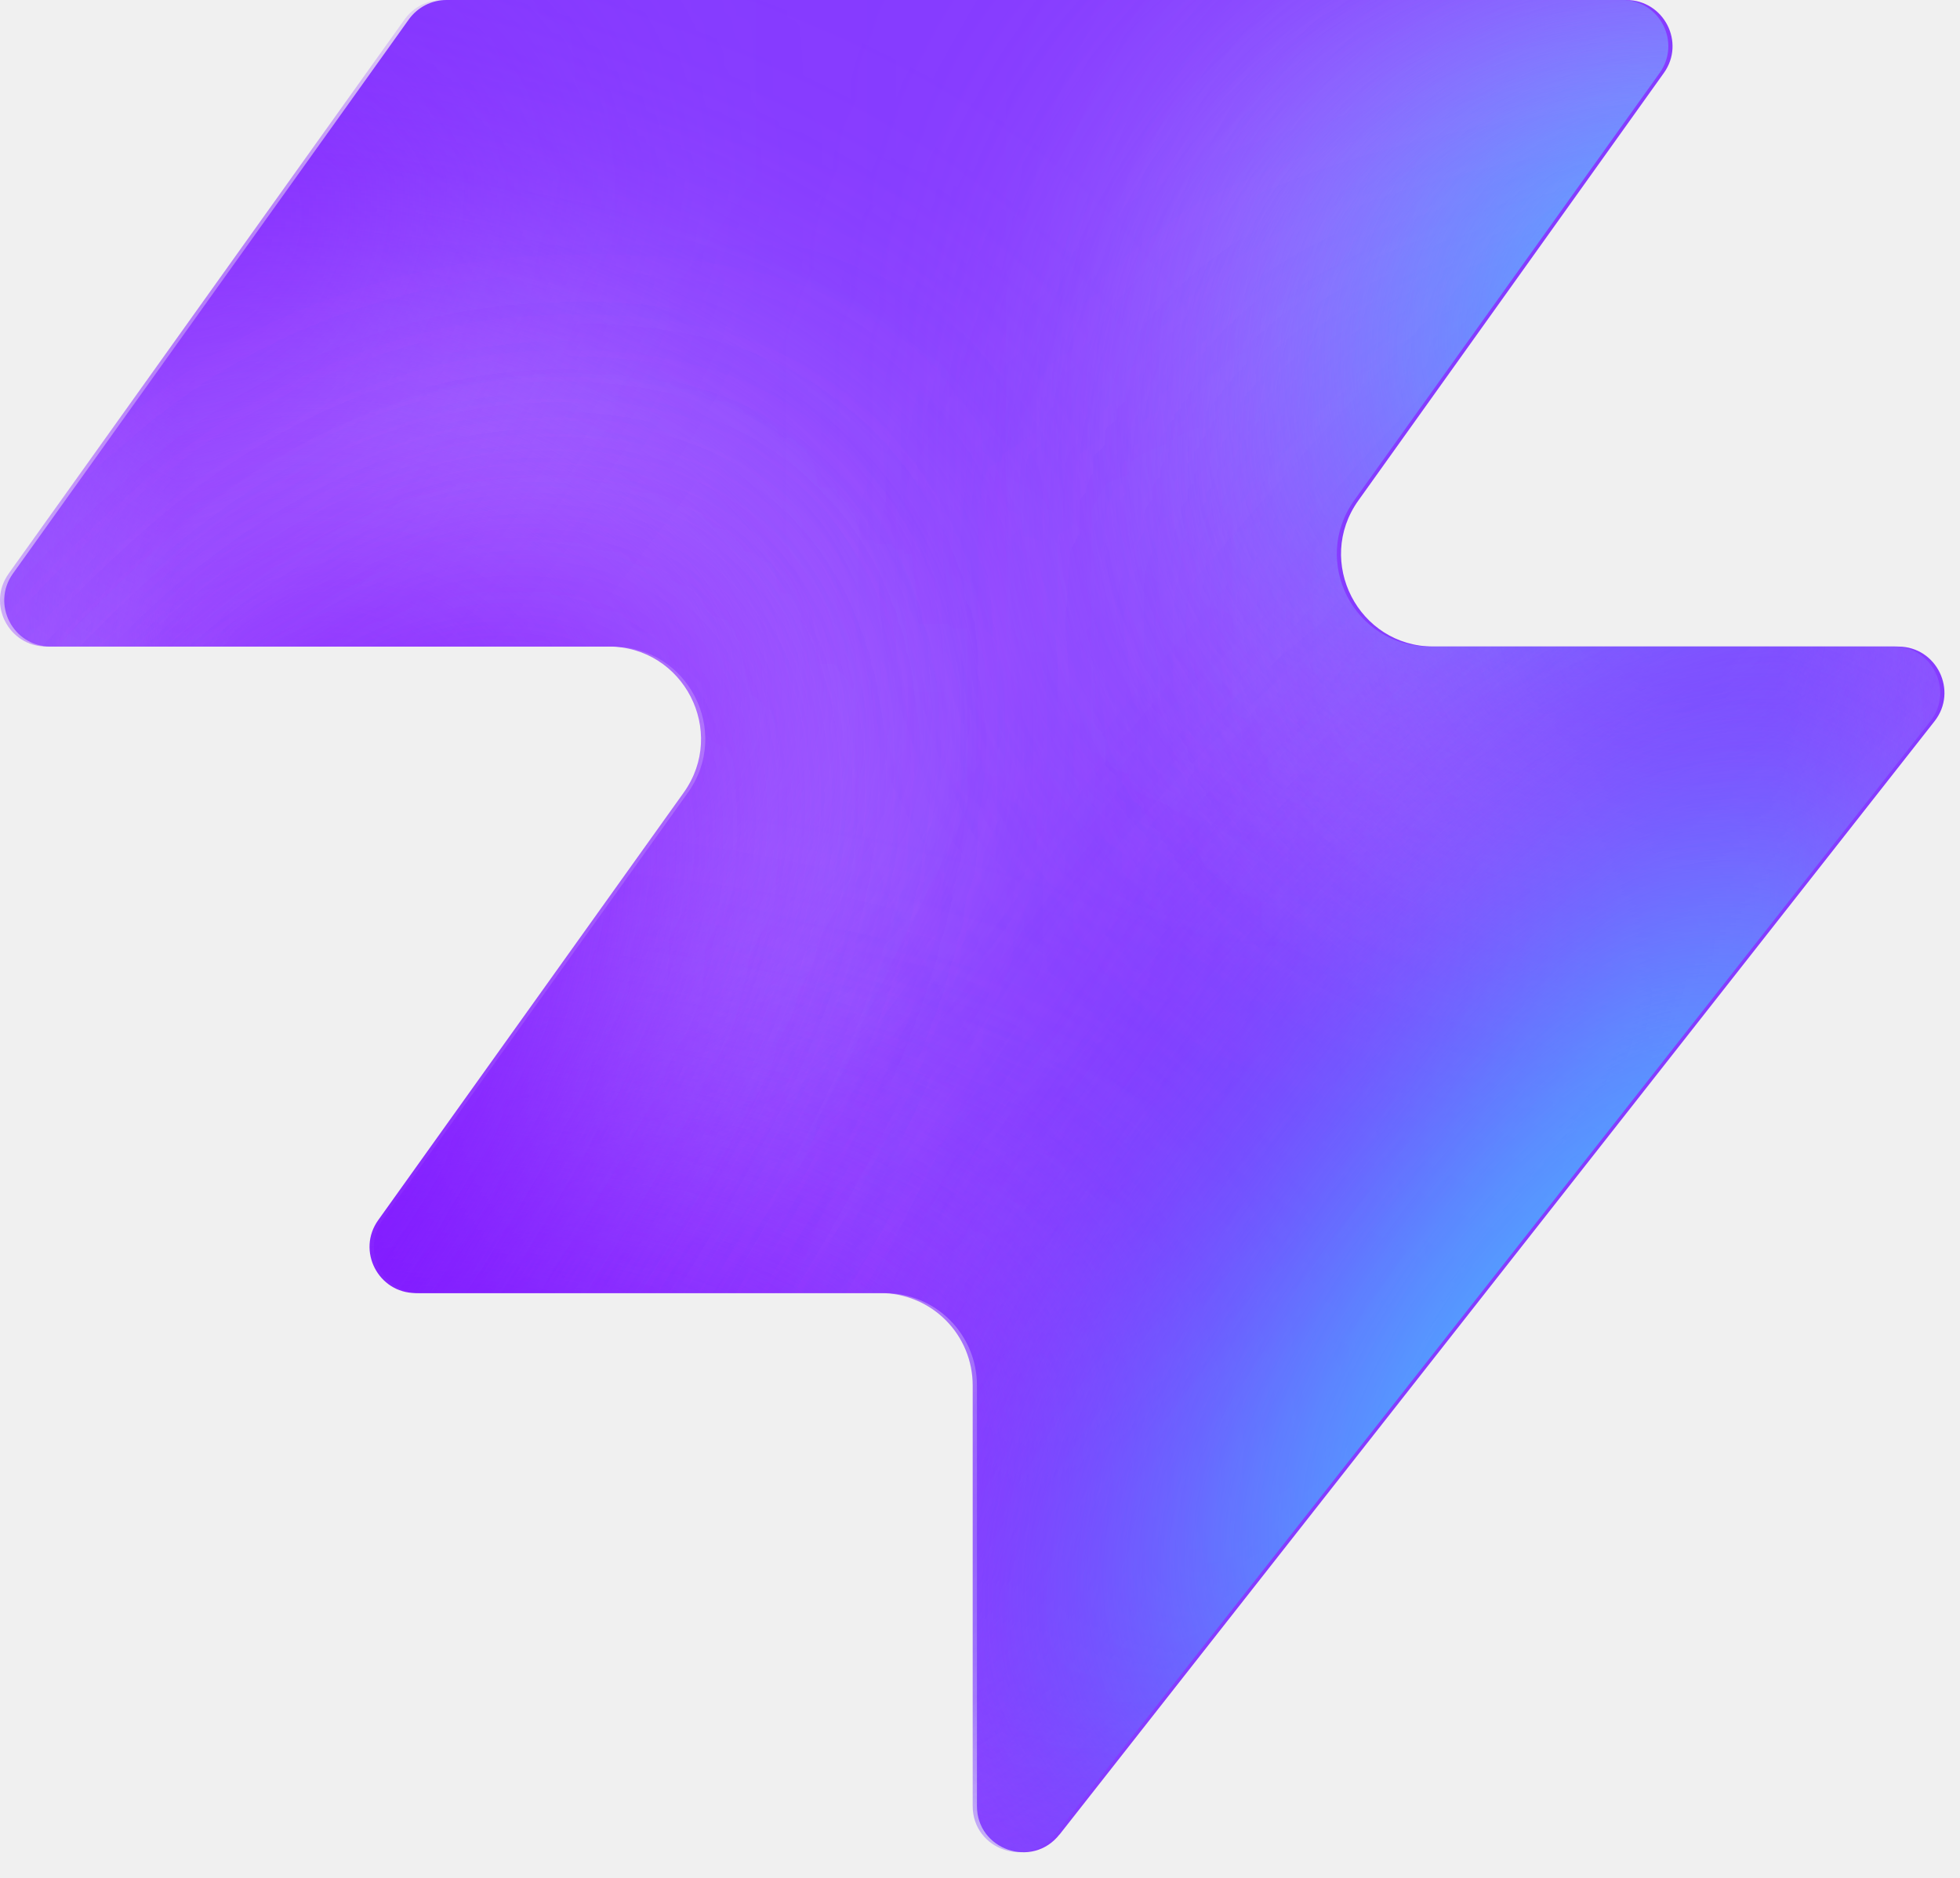
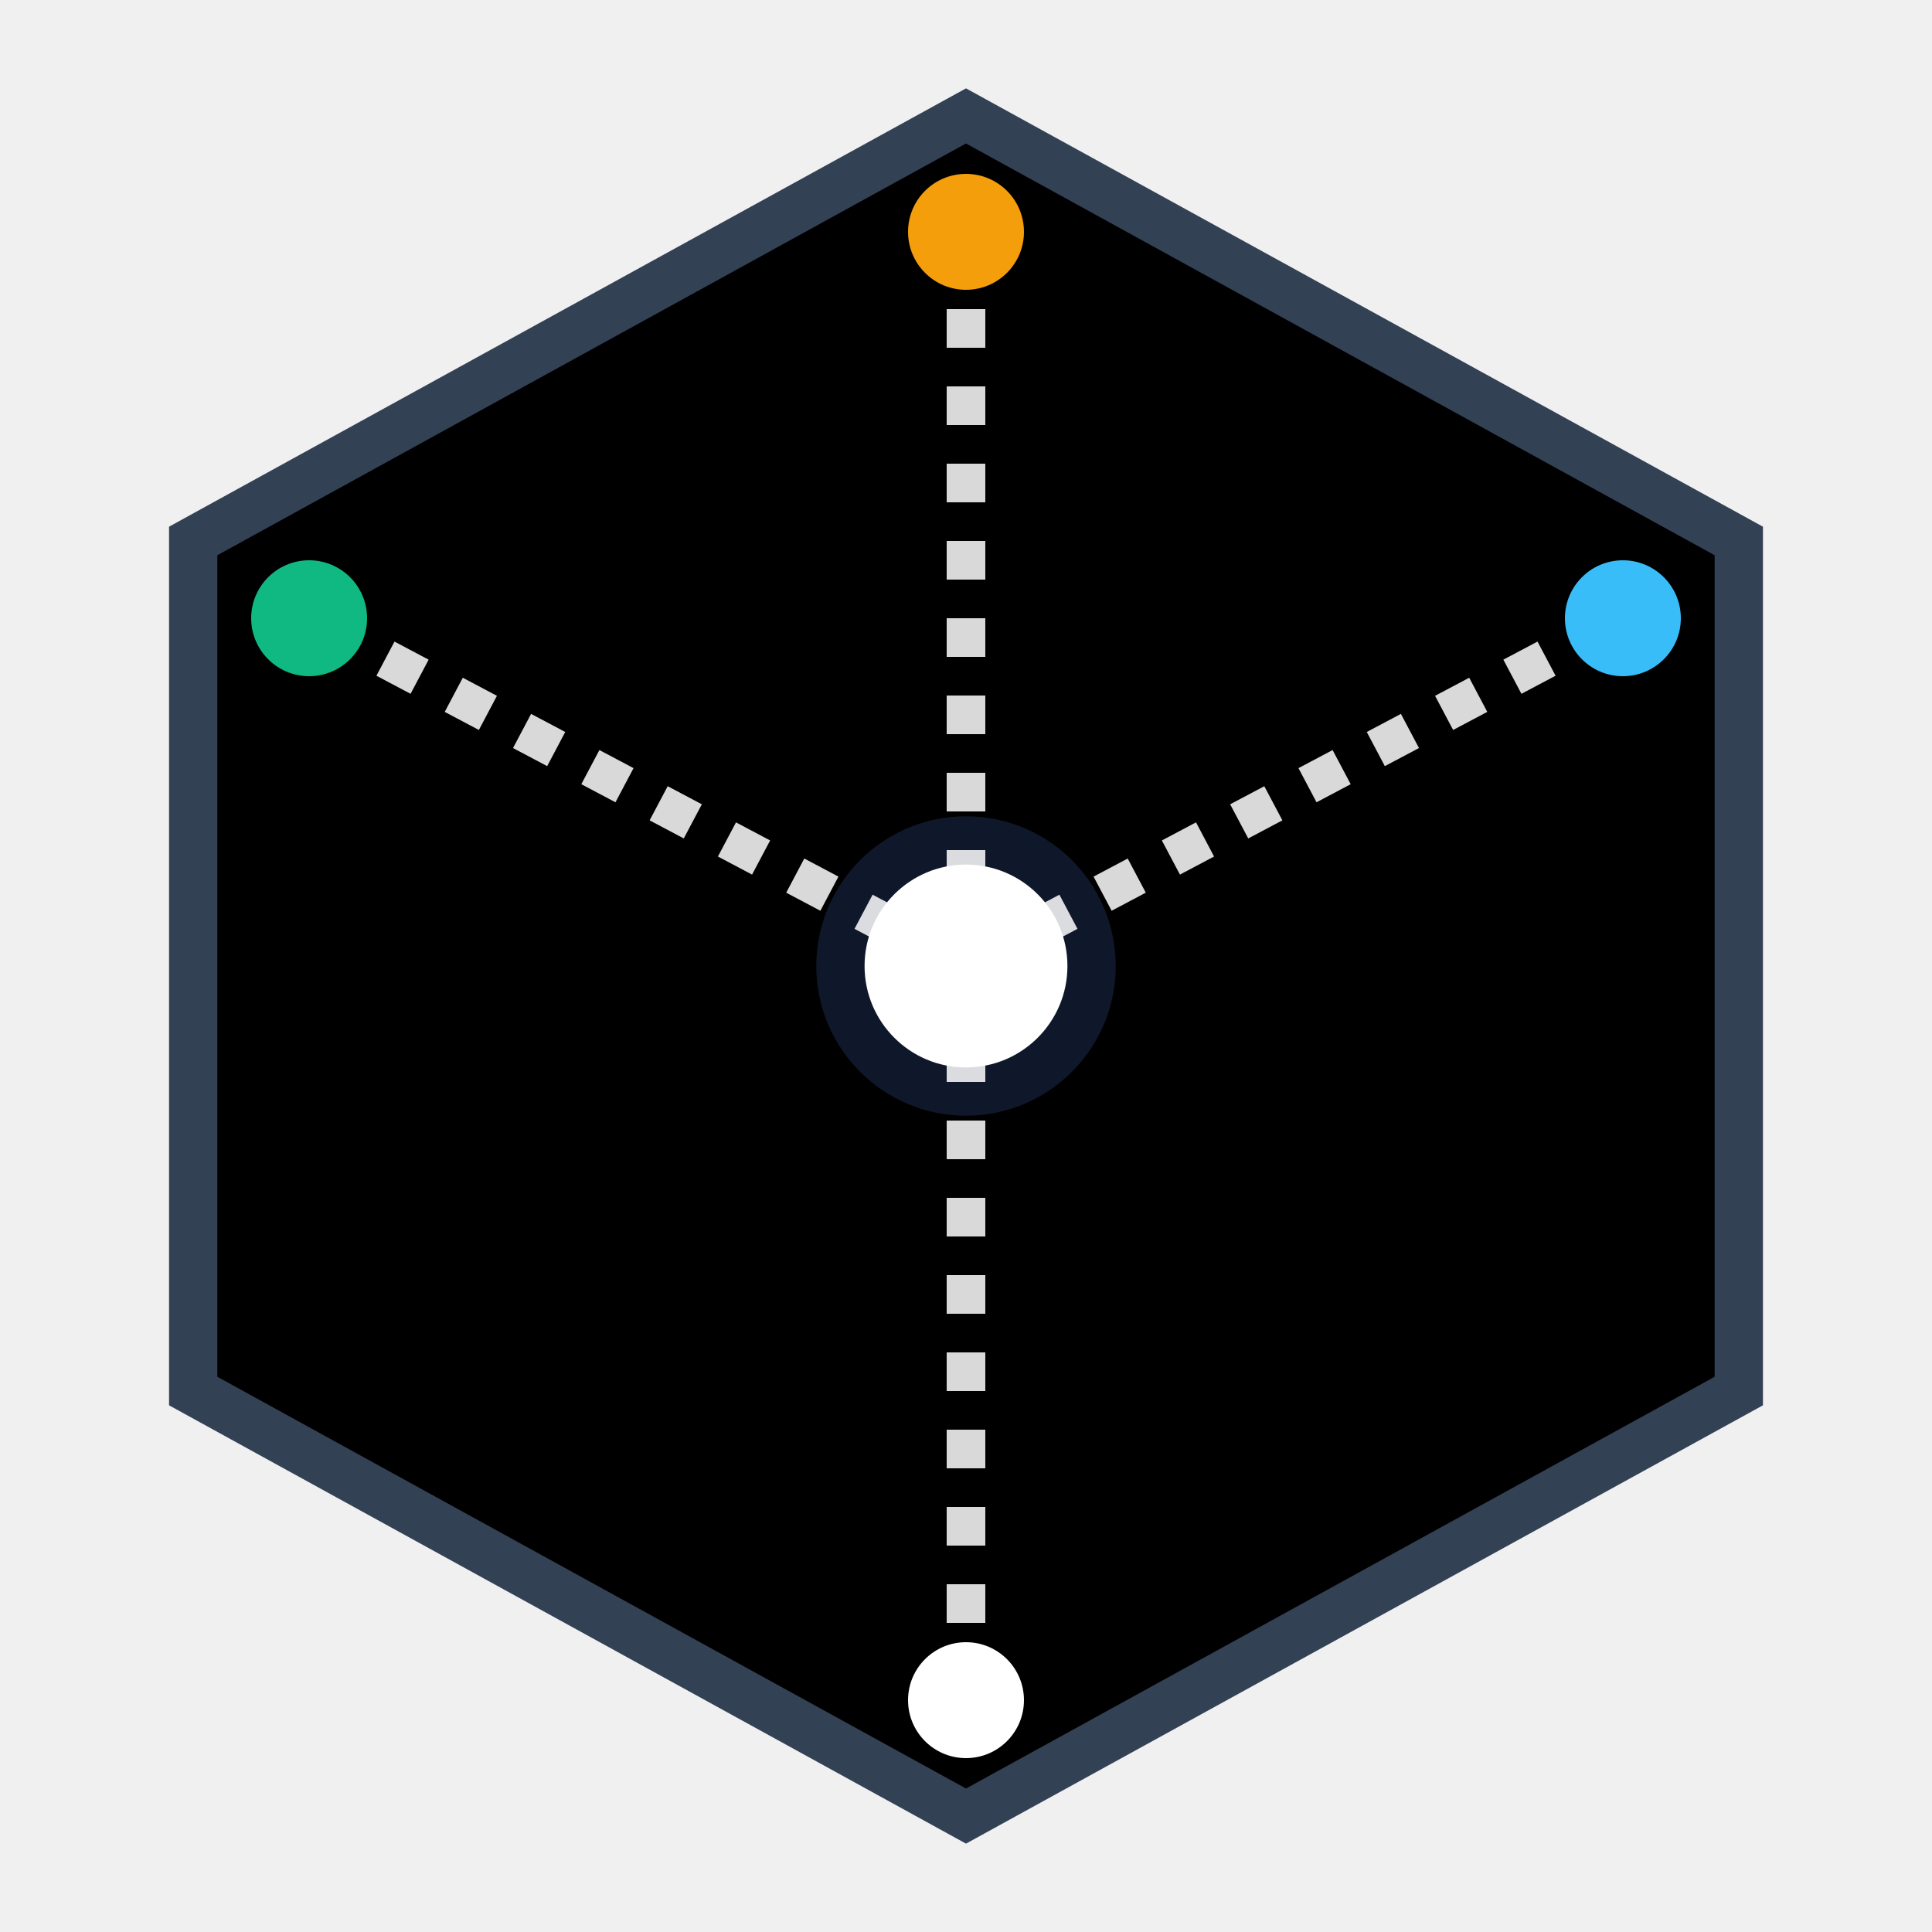
- <svg xmlns="http://www.w3.org/2000/svg" width="48" height="46" fill="none" viewBox="0 0 48 46">
-   <path fill="#863bff" d="M25.946 44.938c-.664.845-2.021.375-2.021-.698V33.937a2.26 2.26 0 0 0-2.262-2.262H10.287c-.92 0-1.456-1.04-.92-1.788l7.48-10.471c1.07-1.497 0-3.578-1.842-3.578H1.237c-.92 0-1.456-1.04-.92-1.788L10.013.474c.214-.297.556-.474.92-.474h28.894c.92 0 1.456 1.04.92 1.788l-7.48 10.471c-1.07 1.498 0 3.579 1.842 3.579h11.377c.943 0 1.473 1.088.89 1.83L25.947 44.94z" style="fill:#863bff;fill:color(display-p3 .525 .23 1);fill-opacity:1" />
-   <mask id="a" width="48" height="46" x="0" y="0" maskUnits="userSpaceOnUse" style="mask-type:alpha">
-     <path fill="#000" d="M25.842 44.938c-.664.844-2.021.375-2.021-.698V33.937a2.26 2.26 0 0 0-2.262-2.262H10.183c-.92 0-1.456-1.04-.92-1.788l7.48-10.471c1.07-1.498 0-3.579-1.842-3.579H1.133c-.92 0-1.456-1.04-.92-1.787L9.91.473c.214-.297.556-.474.92-.474h28.894c.92 0 1.456 1.04.92 1.788l-7.48 10.471c-1.07 1.498 0 3.578 1.842 3.578h11.377c.943 0 1.473 1.088.89 1.832L25.843 44.94z" style="fill:#000;fill-opacity:1" />
-   </mask>
-   <g mask="url(#a)">
-     <g filter="url(#b)">
-       <ellipse cx="5.508" cy="14.704" fill="#ede6ff" rx="5.508" ry="14.704" style="fill:#ede6ff;fill:color(display-p3 .927 .903 1);fill-opacity:1" transform="matrix(.00324 1 1 -.00324 -4.47 31.516)" />
-     </g>
-     <g filter="url(#c)">
-       <ellipse cx="10.399" cy="29.851" fill="#ede6ff" rx="10.399" ry="29.851" style="fill:#ede6ff;fill:color(display-p3 .927 .903 1);fill-opacity:1" transform="matrix(.00324 1 1 -.00324 -39.328 7.883)" />
-     </g>
-     <g filter="url(#d)">
-       <ellipse cx="5.508" cy="30.487" fill="#7e14ff" rx="5.508" ry="30.487" style="fill:#7e14ff;fill:color(display-p3 .492 .077 1);fill-opacity:1" transform="rotate(89.814 -25.913 -14.639)scale(1 -1)" />
-     </g>
-     <g filter="url(#e)">
-       <ellipse cx="5.508" cy="30.599" fill="#7e14ff" rx="5.508" ry="30.599" style="fill:#7e14ff;fill:color(display-p3 .492 .077 1);fill-opacity:1" transform="rotate(89.814 -32.644 -3.334)scale(1 -1)" />
-     </g>
-     <g filter="url(#f)">
-       <ellipse cx="5.508" cy="30.599" fill="#7e14ff" rx="5.508" ry="30.599" style="fill:#7e14ff;fill:color(display-p3 .492 .077 1);fill-opacity:1" transform="matrix(.00324 1 1 -.00324 -34.34 30.47)" />
-     </g>
-     <g filter="url(#g)">
-       <ellipse cx="14.072" cy="22.078" fill="#ede6ff" rx="14.072" ry="22.078" style="fill:#ede6ff;fill:color(display-p3 .927 .903 1);fill-opacity:1" transform="rotate(93.35 24.506 48.493)scale(-1 1)" />
-     </g>
-     <g filter="url(#h)">
-       <ellipse cx="3.47" cy="21.501" fill="#7e14ff" rx="3.47" ry="21.501" style="fill:#7e14ff;fill:color(display-p3 .492 .077 1);fill-opacity:1" transform="rotate(89.009 28.708 47.59)scale(-1 1)" />
-     </g>
-     <g filter="url(#i)">
-       <ellipse cx="3.47" cy="21.501" fill="#7e14ff" rx="3.47" ry="21.501" style="fill:#7e14ff;fill:color(display-p3 .492 .077 1);fill-opacity:1" transform="rotate(89.009 28.708 47.59)scale(-1 1)" />
-     </g>
-     <g filter="url(#j)">
-       <ellipse cx=".387" cy="8.972" fill="#7e14ff" rx="4.407" ry="29.108" style="fill:#7e14ff;fill:color(display-p3 .492 .077 1);fill-opacity:1" transform="rotate(39.51 .387 8.972)" />
-     </g>
-     <g filter="url(#k)">
-       <ellipse cx="47.523" cy="-6.092" fill="#7e14ff" rx="4.407" ry="29.108" style="fill:#7e14ff;fill:color(display-p3 .492 .077 1);fill-opacity:1" transform="rotate(37.892 47.523 -6.092)" />
-     </g>
-     <g filter="url(#l)">
-       <ellipse cx="41.412" cy="6.333" fill="#47bfff" rx="5.971" ry="9.665" style="fill:#47bfff;fill:color(display-p3 .28 .748 1);fill-opacity:1" transform="rotate(37.892 41.412 6.333)" />
-     </g>
-     <g filter="url(#m)">
-       <ellipse cx="-1.879" cy="38.332" fill="#7e14ff" rx="4.407" ry="29.108" style="fill:#7e14ff;fill:color(display-p3 .492 .077 1);fill-opacity:1" transform="rotate(37.892 -1.88 38.332)" />
-     </g>
-     <g filter="url(#n)">
-       <ellipse cx="-1.879" cy="38.332" fill="#7e14ff" rx="4.407" ry="29.108" style="fill:#7e14ff;fill:color(display-p3 .492 .077 1);fill-opacity:1" transform="rotate(37.892 -1.88 38.332)" />
-     </g>
-     <g filter="url(#o)">
-       <ellipse cx="35.651" cy="29.907" fill="#7e14ff" rx="4.407" ry="29.108" style="fill:#7e14ff;fill:color(display-p3 .492 .077 1);fill-opacity:1" transform="rotate(37.892 35.651 29.907)" />
-     </g>
-     <g filter="url(#p)">
-       <ellipse cx="38.418" cy="32.4" fill="#47bfff" rx="5.971" ry="15.297" style="fill:#47bfff;fill:color(display-p3 .28 .748 1);fill-opacity:1" transform="rotate(37.892 38.418 32.4)" />
-     </g>
-   </g>
+ <svg xmlns="http://www.w3.org/2000/svg" width="48" height="48" viewBox="0 0 100 100" fill="none">
  <defs>
-     <filter id="b" width="60.045" height="41.654" x="-19.77" y="16.149" color-interpolation-filters="sRGB" filterUnits="userSpaceOnUse">
-       <feFlood flood-opacity="0" result="BackgroundImageFix" />
-       <feBlend in="SourceGraphic" in2="BackgroundImageFix" result="shape" />
-       <feGaussianBlur result="effect1_foregroundBlur_2002_17158" stdDeviation="7.659" />
-     </filter>
-     <filter id="c" width="90.34" height="51.437" x="-54.613" y="-7.533" color-interpolation-filters="sRGB" filterUnits="userSpaceOnUse">
-       <feFlood flood-opacity="0" result="BackgroundImageFix" />
-       <feBlend in="SourceGraphic" in2="BackgroundImageFix" result="shape" />
-       <feGaussianBlur result="effect1_foregroundBlur_2002_17158" stdDeviation="7.659" />
-     </filter>
-     <filter id="d" width="79.355" height="29.4" x="-49.64" y="2.03" color-interpolation-filters="sRGB" filterUnits="userSpaceOnUse">
-       <feFlood flood-opacity="0" result="BackgroundImageFix" />
-       <feBlend in="SourceGraphic" in2="BackgroundImageFix" result="shape" />
-       <feGaussianBlur result="effect1_foregroundBlur_2002_17158" stdDeviation="4.596" />
-     </filter>
-     <filter id="e" width="79.579" height="29.4" x="-45.045" y="20.029" color-interpolation-filters="sRGB" filterUnits="userSpaceOnUse">
-       <feFlood flood-opacity="0" result="BackgroundImageFix" />
-       <feBlend in="SourceGraphic" in2="BackgroundImageFix" result="shape" />
-       <feGaussianBlur result="effect1_foregroundBlur_2002_17158" stdDeviation="4.596" />
-     </filter>
-     <filter id="f" width="79.579" height="29.4" x="-43.513" y="21.178" color-interpolation-filters="sRGB" filterUnits="userSpaceOnUse">
-       <feFlood flood-opacity="0" result="BackgroundImageFix" />
-       <feBlend in="SourceGraphic" in2="BackgroundImageFix" result="shape" />
-       <feGaussianBlur result="effect1_foregroundBlur_2002_17158" stdDeviation="4.596" />
-     </filter>
-     <filter id="g" width="74.749" height="58.852" x="15.756" y="-17.901" color-interpolation-filters="sRGB" filterUnits="userSpaceOnUse">
-       <feFlood flood-opacity="0" result="BackgroundImageFix" />
-       <feBlend in="SourceGraphic" in2="BackgroundImageFix" result="shape" />
-       <feGaussianBlur result="effect1_foregroundBlur_2002_17158" stdDeviation="7.659" />
-     </filter>
-     <filter id="h" width="61.377" height="25.362" x="23.548" y="2.284" color-interpolation-filters="sRGB" filterUnits="userSpaceOnUse">
-       <feFlood flood-opacity="0" result="BackgroundImageFix" />
-       <feBlend in="SourceGraphic" in2="BackgroundImageFix" result="shape" />
-       <feGaussianBlur result="effect1_foregroundBlur_2002_17158" stdDeviation="4.596" />
-     </filter>
-     <filter id="i" width="61.377" height="25.362" x="23.548" y="2.284" color-interpolation-filters="sRGB" filterUnits="userSpaceOnUse">
-       <feFlood flood-opacity="0" result="BackgroundImageFix" />
-       <feBlend in="SourceGraphic" in2="BackgroundImageFix" result="shape" />
-       <feGaussianBlur result="effect1_foregroundBlur_2002_17158" stdDeviation="4.596" />
-     </filter>
-     <filter id="j" width="56.045" height="63.649" x="-27.636" y="-22.853" color-interpolation-filters="sRGB" filterUnits="userSpaceOnUse">
-       <feFlood flood-opacity="0" result="BackgroundImageFix" />
-       <feBlend in="SourceGraphic" in2="BackgroundImageFix" result="shape" />
-       <feGaussianBlur result="effect1_foregroundBlur_2002_17158" stdDeviation="4.596" />
-     </filter>
-     <filter id="k" width="54.814" height="64.646" x="20.116" y="-38.415" color-interpolation-filters="sRGB" filterUnits="userSpaceOnUse">
-       <feFlood flood-opacity="0" result="BackgroundImageFix" />
-       <feBlend in="SourceGraphic" in2="BackgroundImageFix" result="shape" />
-       <feGaussianBlur result="effect1_foregroundBlur_2002_17158" stdDeviation="4.596" />
-     </filter>
-     <filter id="l" width="33.541" height="35.313" x="24.641" y="-11.323" color-interpolation-filters="sRGB" filterUnits="userSpaceOnUse">
-       <feFlood flood-opacity="0" result="BackgroundImageFix" />
-       <feBlend in="SourceGraphic" in2="BackgroundImageFix" result="shape" />
-       <feGaussianBlur result="effect1_foregroundBlur_2002_17158" stdDeviation="4.596" />
-     </filter>
-     <filter id="m" width="54.814" height="64.646" x="-29.286" y="6.009" color-interpolation-filters="sRGB" filterUnits="userSpaceOnUse">
-       <feFlood flood-opacity="0" result="BackgroundImageFix" />
-       <feBlend in="SourceGraphic" in2="BackgroundImageFix" result="shape" />
-       <feGaussianBlur result="effect1_foregroundBlur_2002_17158" stdDeviation="4.596" />
-     </filter>
-     <filter id="n" width="54.814" height="64.646" x="-29.286" y="6.009" color-interpolation-filters="sRGB" filterUnits="userSpaceOnUse">
-       <feFlood flood-opacity="0" result="BackgroundImageFix" />
-       <feBlend in="SourceGraphic" in2="BackgroundImageFix" result="shape" />
-       <feGaussianBlur result="effect1_foregroundBlur_2002_17158" stdDeviation="4.596" />
-     </filter>
-     <filter id="o" width="54.814" height="64.646" x="8.244" y="-2.416" color-interpolation-filters="sRGB" filterUnits="userSpaceOnUse">
-       <feFlood flood-opacity="0" result="BackgroundImageFix" />
-       <feBlend in="SourceGraphic" in2="BackgroundImageFix" result="shape" />
-       <feGaussianBlur result="effect1_foregroundBlur_2002_17158" stdDeviation="4.596" />
-     </filter>
-     <filter id="p" width="39.409" height="43.623" x="18.713" y="10.588" color-interpolation-filters="sRGB" filterUnits="userSpaceOnUse">
-       <feFlood flood-opacity="0" result="BackgroundImageFix" />
-       <feBlend in="SourceGraphic" in2="BackgroundImageFix" result="shape" />
-       <feGaussianBlur result="effect1_foregroundBlur_2002_17158" stdDeviation="4.596" />
-     </filter>
+     <linearGradient id="anvaya-grad-base" x1="0%" y1="0%" x2="100%" y2="100%">
+       <stop offset="0%" stopColor="#0f172a" />
+       <stop offset="100%" stopColor="#1e293b" />
+     </linearGradient>
+     <linearGradient id="anvaya-grad-saffron" x1="0%" y1="0%" x2="100%" y2="100%">
+       <stop offset="0%" stopColor="#f59e0b" />
+       <stop offset="100%" stopColor="#d97706" />
+     </linearGradient>
+     <linearGradient id="anvaya-grad-emerald" x1="0%" y1="0%" x2="100%" y2="100%">
+       <stop offset="0%" stopColor="#10b981" />
+       <stop offset="100%" stopColor="#059669" />
+     </linearGradient>
+     <linearGradient id="anvaya-grad-cyan" x1="0%" y1="0%" x2="100%" y2="100%">
+       <stop offset="0%" stopColor="#38bdf8" />
+       <stop offset="100%" stopColor="#0284c7" />
+     </linearGradient>
  </defs>
+   <polygon points="50,6 90,28 90,72 50,94 10,72 10,28" fill="url(#anvaya-grad-base)" stroke="#334155" stroke-width="2.5" />
+   <path d="M 16 68 L 50 88 L 84 68 L 50 50 Z" fill="url(#anvaya-grad-emerald)" opacity="0.9" />
+   <path d="M 16 32 L 50 50 L 50 88 L 16 68 Z" fill="url(#anvaya-grad-saffron)" opacity="0.85" />
+   <path d="M 50 12 L 84 32 L 84 68 L 50 50 Z" fill="url(#anvaya-grad-cyan)" opacity="0.85" />
+   <circle cx="50" cy="50" r="6.5" fill="#ffffff" stroke="#0f172a" stroke-width="2.5" />
+   <line x1="50" y1="50" x2="50" y2="12" stroke="#ffffff" stroke-width="2" stroke-dasharray="2 2" opacity="0.85" />
+   <line x1="50" y1="50" x2="16" y2="32" stroke="#ffffff" stroke-width="2" stroke-dasharray="2 2" opacity="0.85" />
+   <line x1="50" y1="50" x2="84" y2="32" stroke="#ffffff" stroke-width="2" stroke-dasharray="2 2" opacity="0.85" />
+   <line x1="50" y1="50" x2="50" y2="88" stroke="#ffffff" stroke-width="2" stroke-dasharray="2 2" opacity="0.85" />
+   <circle cx="50" cy="12" r="3" fill="#f59e0b" />
+   <circle cx="84" cy="32" r="3" fill="#38bdf8" />
+   <circle cx="16" cy="32" r="3" fill="#10b981" />
+   <circle cx="50" cy="88" r="3" fill="#ffffff" />
</svg>
